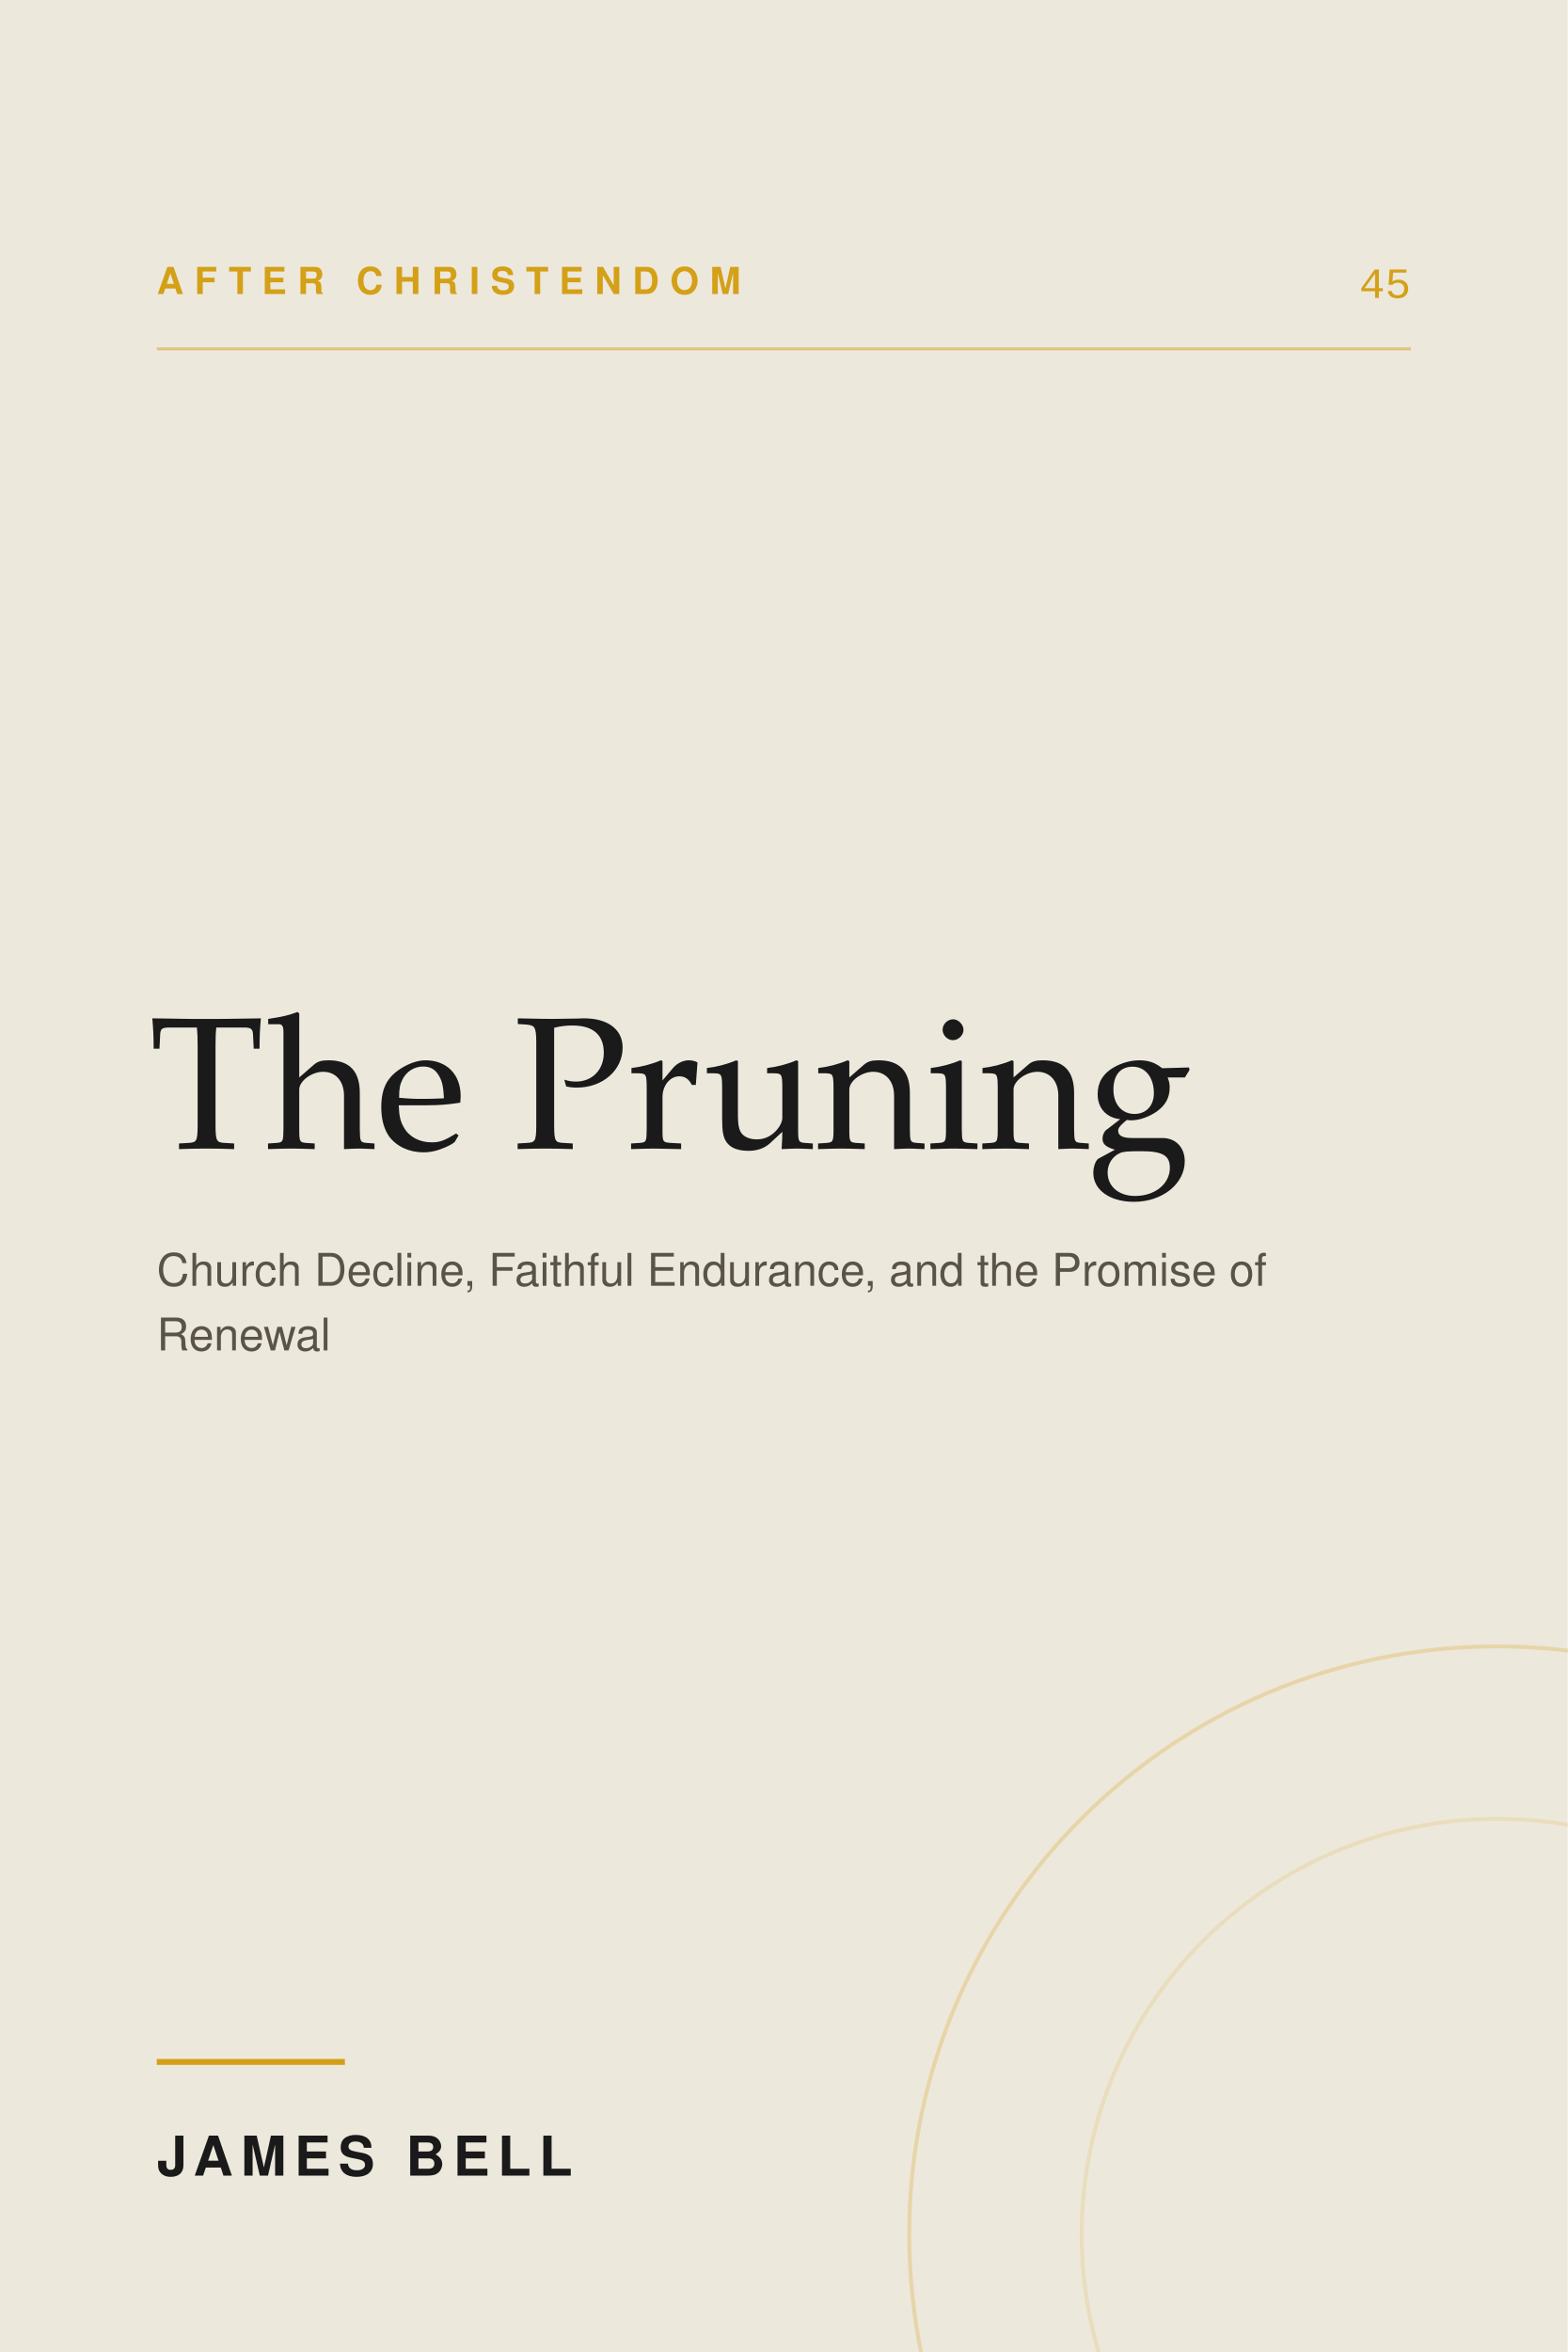
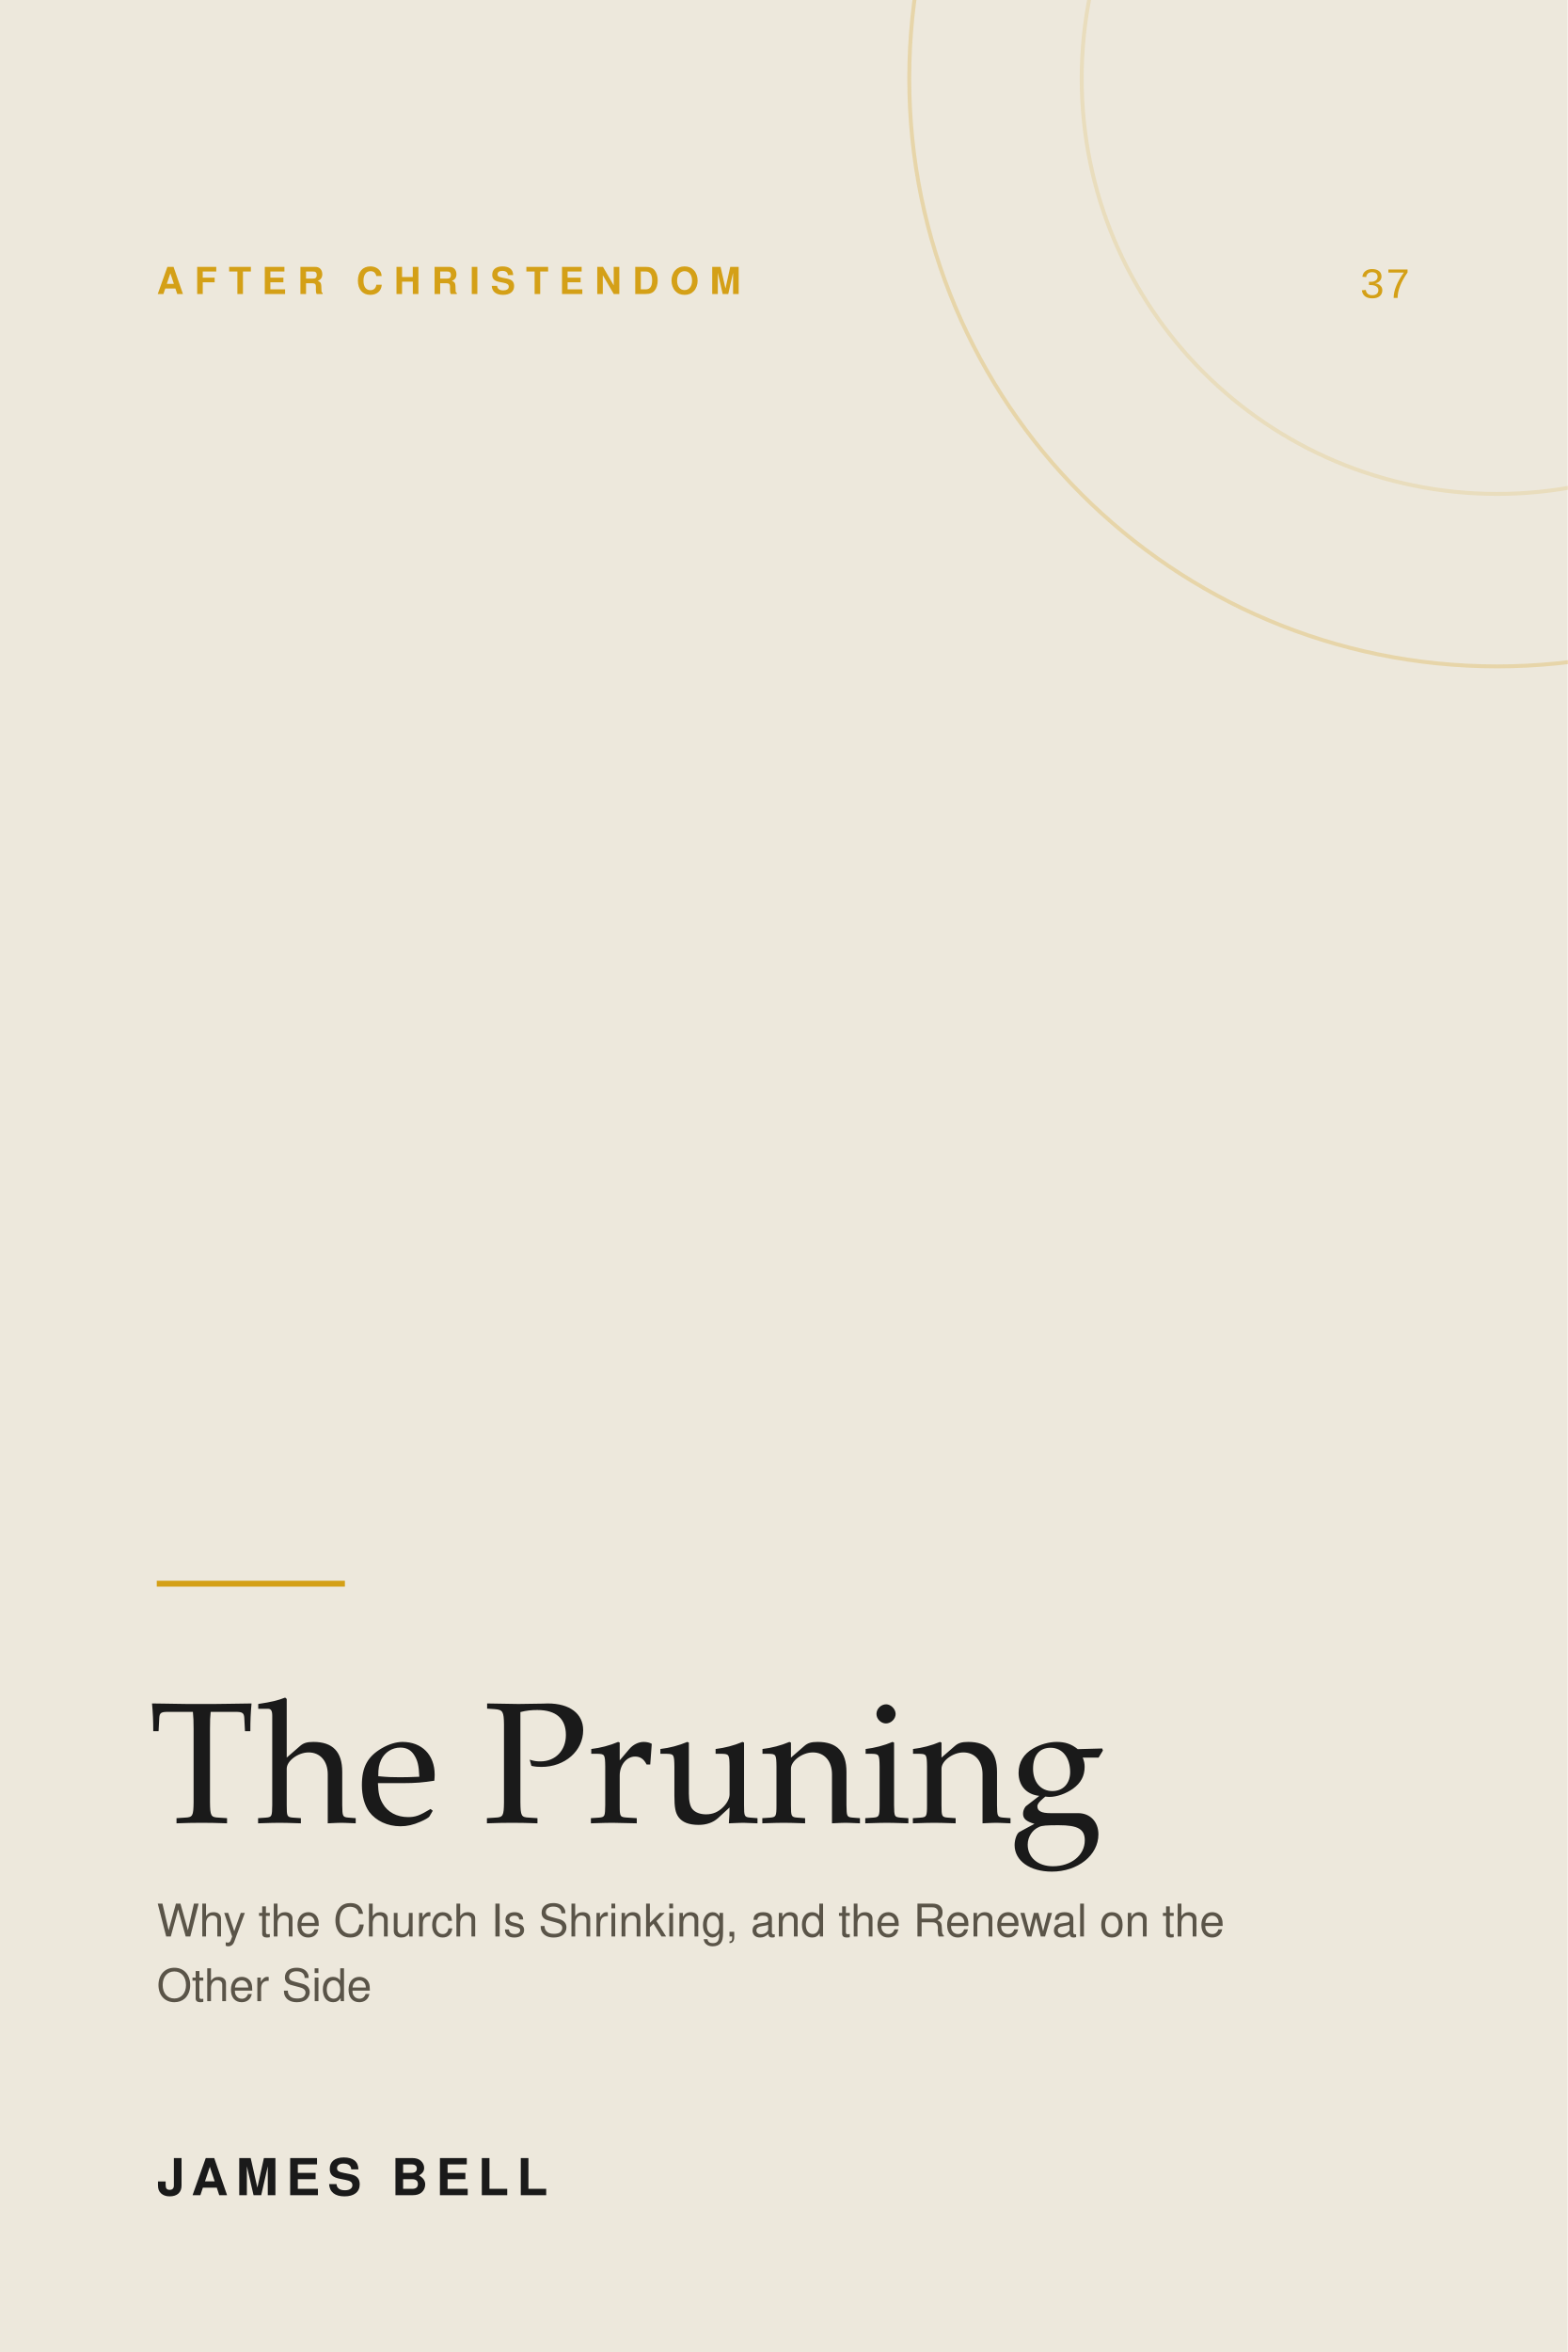
<svg xmlns="http://www.w3.org/2000/svg" width="800" height="1200" viewBox="0 0 800 1200" role="img" aria-label="The Pruning by James Bell">
  <rect width="800" height="1200" fill="#EDE8DC" />
-   <circle cx="764" cy="1140" r="300" fill="none" stroke="#D4A017" stroke-width="2" opacity="0.26" />
-   <circle cx="764" cy="1140" r="212" fill="none" stroke="#D4A017" stroke-width="2" opacity="0.16" />
+   <circle cx="764" cy="40" r="300" fill="none" stroke="#D4A017" stroke-width="2" opacity="0.26" />
+   <circle cx="764" cy="40" r="212" fill="none" stroke="#D4A017" stroke-width="2" opacity="0.16" />
  <text x="80" y="150" font-family="Helvetica, Arial, sans-serif" font-size="19" letter-spacing="5.5" font-weight="700" fill="#D4A017">AFTER CHRISTENDOM</text>
-   <text x="720" y="152" text-anchor="end" font-family="'JetBrains Mono', 'Courier New', monospace" font-size="22" fill="#D4A017">45</text>
-   <line x1="80" y1="178" x2="720" y2="178" stroke="#D4A017" stroke-width="1.5" opacity="0.5" />
-   <text x="76" y="586" font-family="Palatino, 'Palatino Linotype', Georgia, serif" font-size="96" fill="#1A1A1A">The Pruning</text>
-   <text x="80" y="656" font-family="Helvetica, Arial, sans-serif" font-size="23" fill="#5A5448">Church Decline, Faithful Endurance, and the Promise of</text>
-   <text x="80" y="689" font-family="Helvetica, Arial, sans-serif" font-size="23" fill="#5A5448">Renewal</text>
-   <line x1="80" y1="1052" x2="176" y2="1052" stroke="#D4A017" stroke-width="3" />
-   <text x="80" y="1110" font-family="Helvetica, Arial, sans-serif" font-size="28" letter-spacing="4" font-weight="700" fill="#1A1A1A">JAMES BELL</text>
+   <text x="720" y="152" text-anchor="end" font-family="'JetBrains Mono', 'Courier New', monospace" font-size="22" fill="#D4A017">37</text>
+   <line x1="80" y1="808" x2="176" y2="808" stroke="#D4A017" stroke-width="3" />
+   <text x="76" y="930" font-family="Palatino, 'Palatino Linotype', Georgia, serif" font-size="88" fill="#1A1A1A">The Pruning</text>
+   <text x="80" y="988" font-family="Helvetica, Arial, sans-serif" font-size="23" fill="#5A5448">Why the Church Is Shrinking, and the Renewal on the</text>
+   <text x="80" y="1021" font-family="Helvetica, Arial, sans-serif" font-size="23" fill="#5A5448">Other Side</text>
+   <text x="80" y="1120" font-family="Helvetica, Arial, sans-serif" font-size="26" letter-spacing="4" font-weight="700" fill="#1A1A1A">JAMES BELL</text>
</svg>
